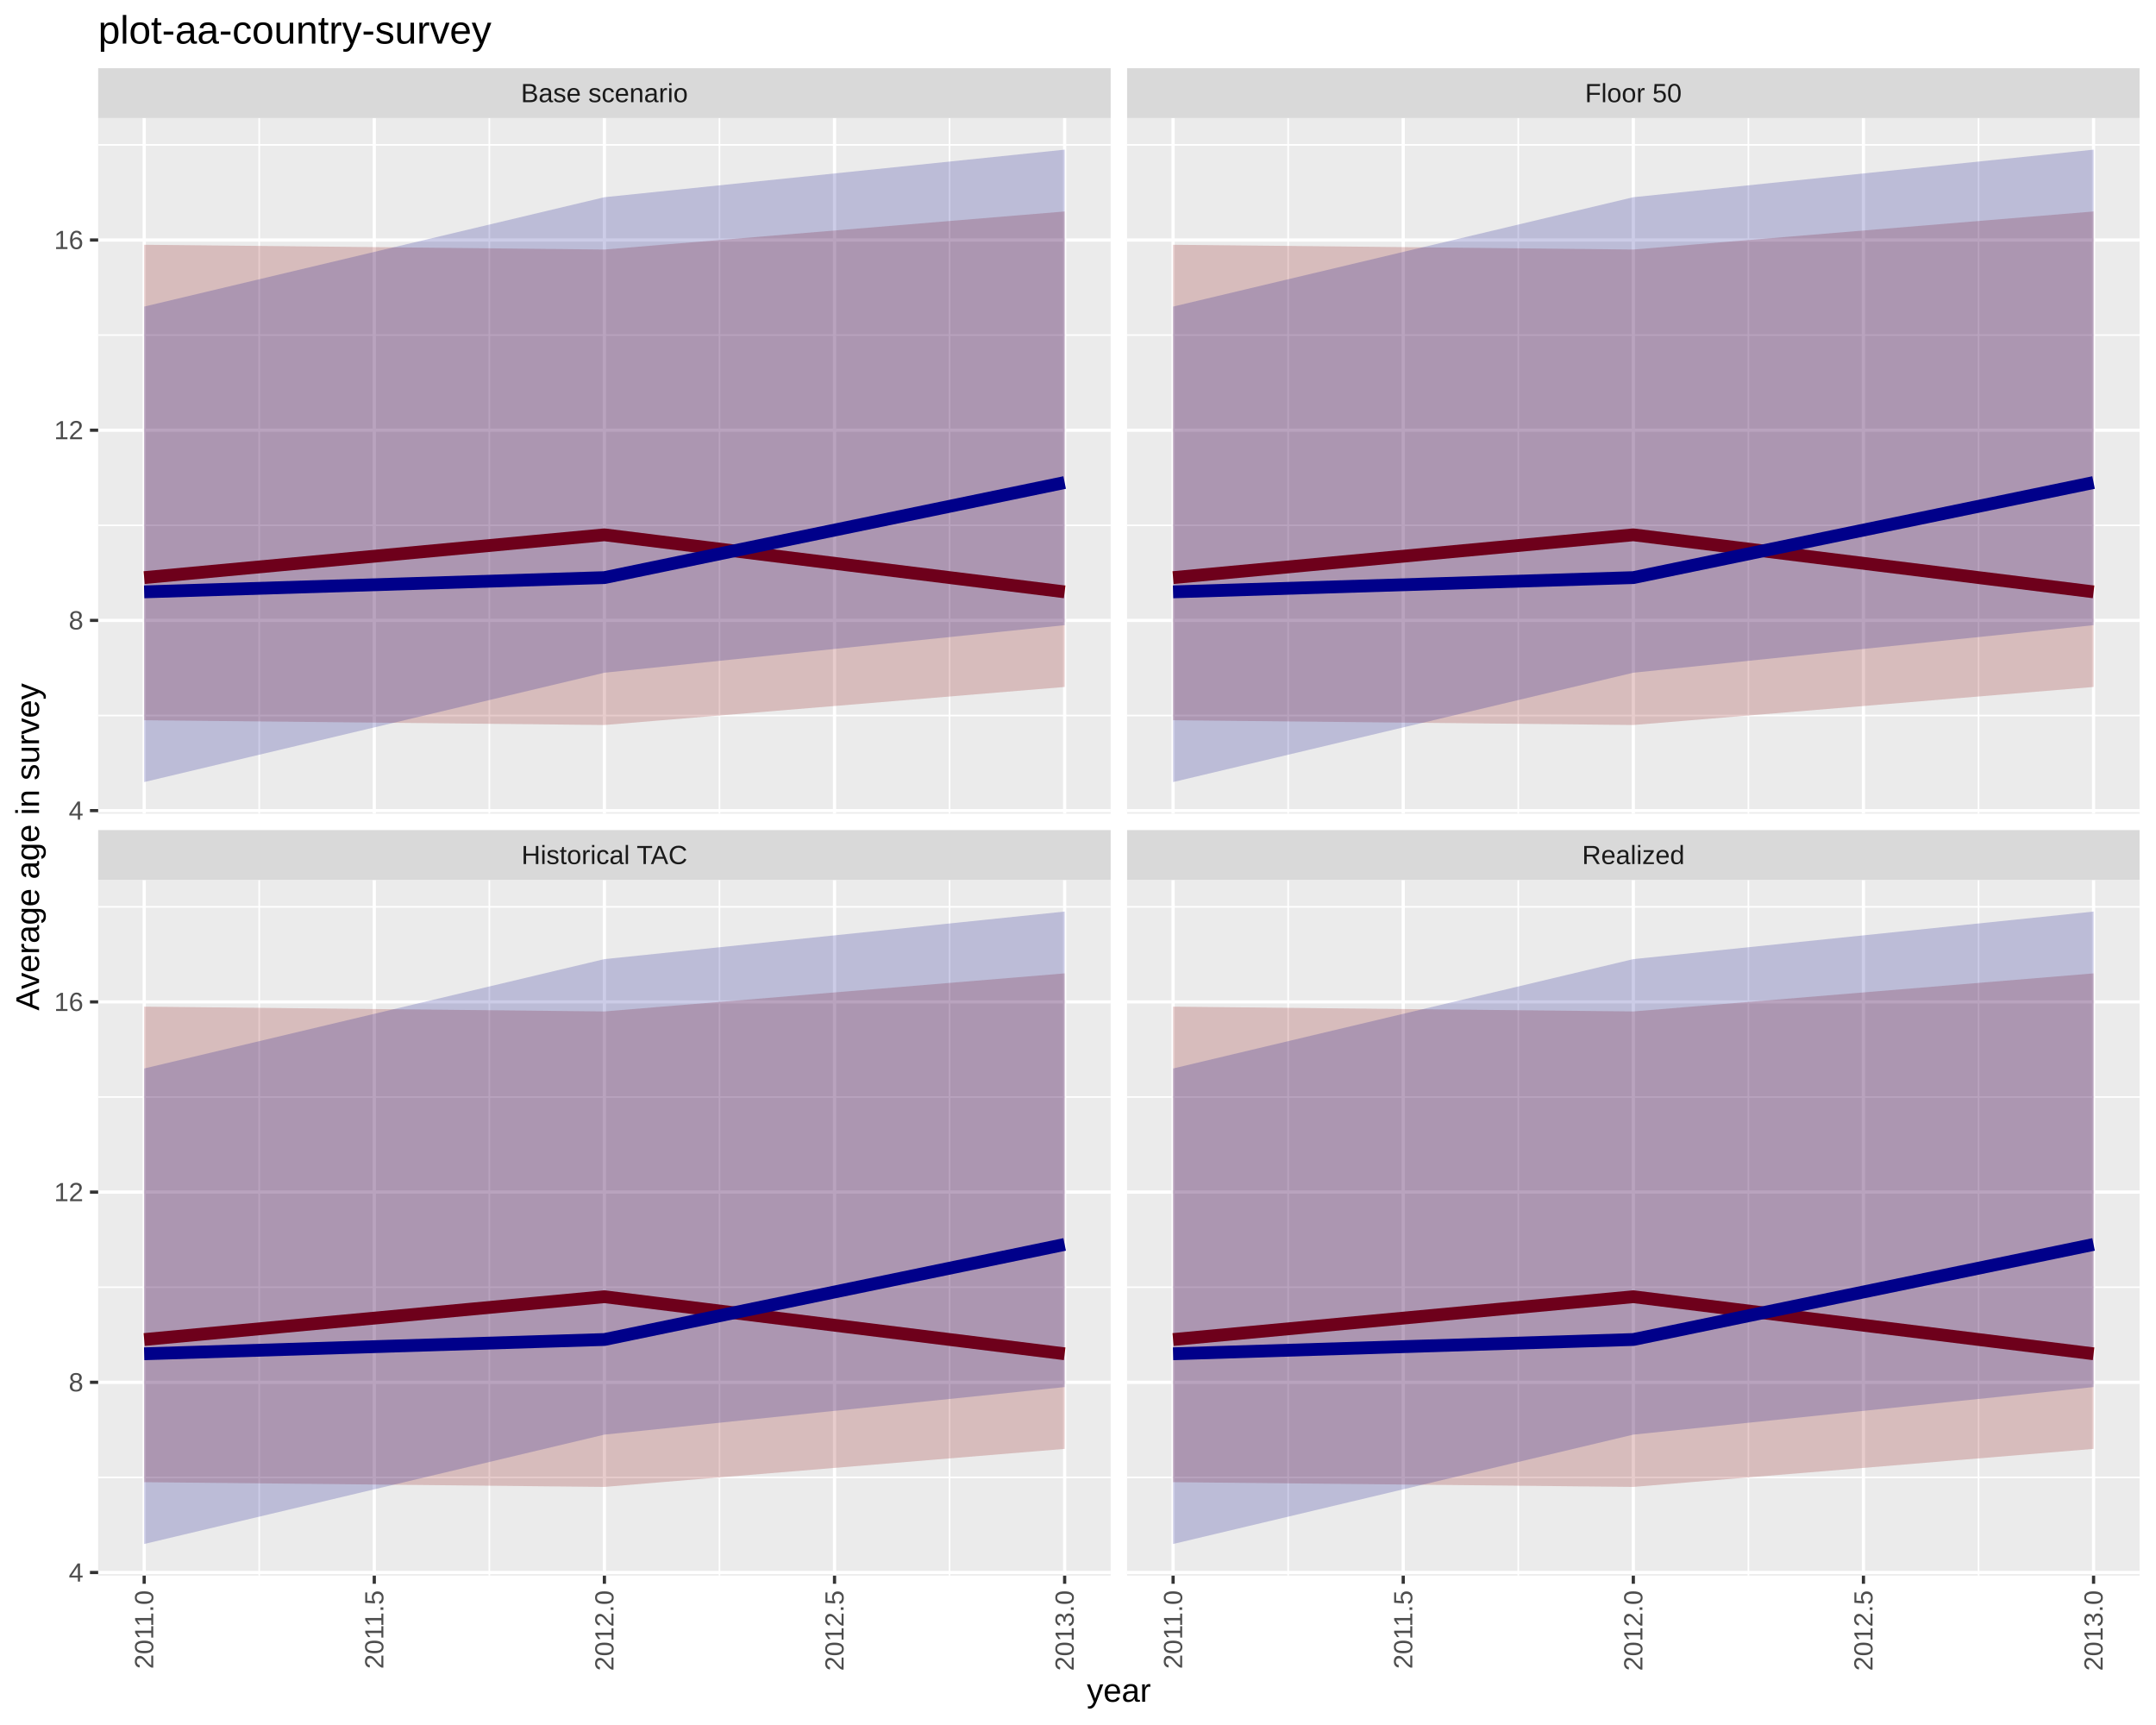
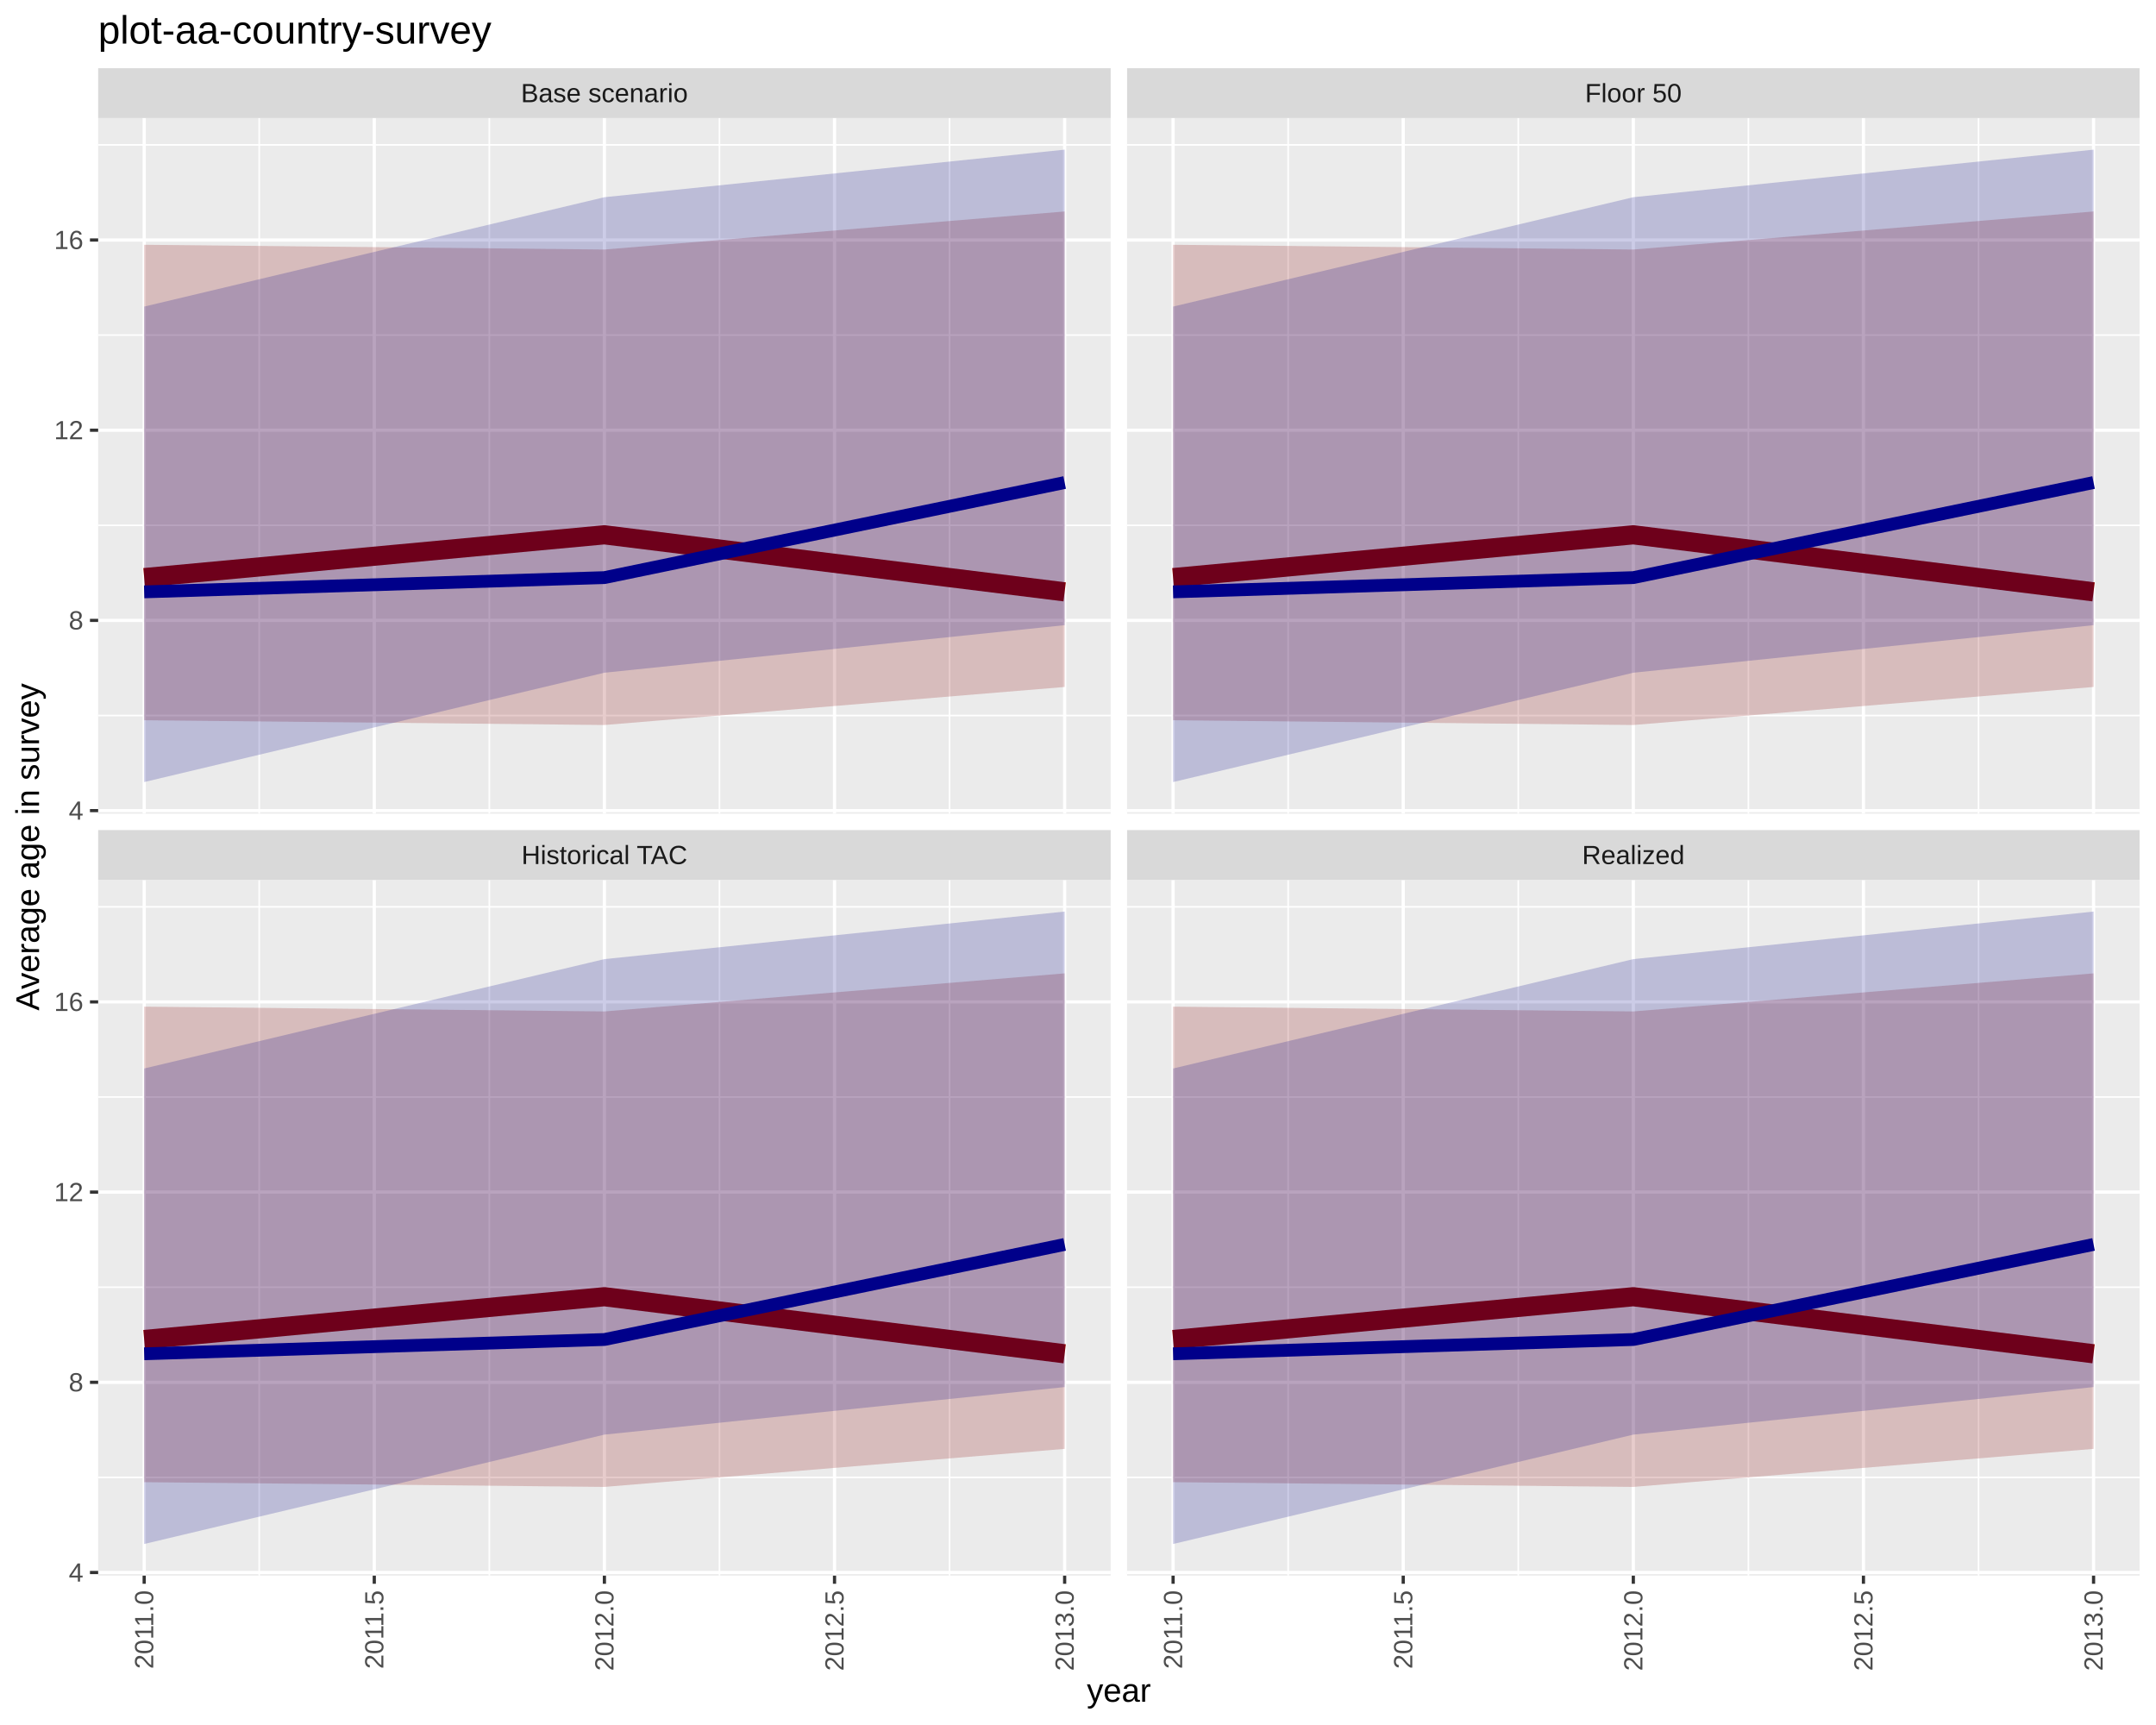
<svg xmlns="http://www.w3.org/2000/svg" viewBox="0 0 720.00 576.00">
  <defs>
    <style type="text/css">
    line, polyline, polygon, path, rect, circle {
      fill: none;
      stroke: #000000;
      stroke-linecap: round;
      stroke-linejoin: round;
      stroke-miterlimit: 10.00;
    }
  </style>
  </defs>
  <rect width="100%" height="100%" style="stroke: none; fill: #FFFFFF;" />
  <rect x="0.00" y="0.00" width="720.00" height="576.00" style="stroke-width: 1.07; stroke: #FFFFFF; fill: #FFFFFF;" />
  <defs>
    <clipPath id="cpMzIuNzh8MzcwLjkxfDI3MS43MHwzOS40MQ==">
      <rect x="32.78" y="39.41" width="338.13" height="232.29" />
    </clipPath>
  </defs>
  <rect x="32.78" y="39.41" width="338.13" height="232.29" style="stroke-width: 1.07; stroke: none; fill: #EBEBEB;" clip-path="url(#cpMzIuNzh8MzcwLjkxfDI3MS43MHwzOS40MQ==)" />
  <polyline points="32.78,238.92 370.91,238.92 " style="stroke-width: 0.53; stroke: #FFFFFF; stroke-linecap: butt;" clip-path="url(#cpMzIuNzh8MzcwLjkxfDI3MS43MHwzOS40MQ==)" />
  <polyline points="32.78,175.41 370.91,175.41 " style="stroke-width: 0.53; stroke: #FFFFFF; stroke-linecap: butt;" clip-path="url(#cpMzIuNzh8MzcwLjkxfDI3MS43MHwzOS40MQ==)" />
  <polyline points="32.78,111.89 370.91,111.89 " style="stroke-width: 0.53; stroke: #FFFFFF; stroke-linecap: butt;" clip-path="url(#cpMzIuNzh8MzcwLjkxfDI3MS43MHwzOS40MQ==)" />
  <polyline points="32.78,48.38 370.91,48.38 " style="stroke-width: 0.53; stroke: #FFFFFF; stroke-linecap: butt;" clip-path="url(#cpMzIuNzh8MzcwLjkxfDI3MS43MHwzOS40MQ==)" />
  <polyline points="86.57,271.70 86.57,39.41 " style="stroke-width: 0.53; stroke: #FFFFFF; stroke-linecap: butt;" clip-path="url(#cpMzIuNzh8MzcwLjkxfDI3MS43MHwzOS40MQ==)" />
  <polyline points="163.42,271.70 163.42,39.41 " style="stroke-width: 0.53; stroke: #FFFFFF; stroke-linecap: butt;" clip-path="url(#cpMzIuNzh8MzcwLjkxfDI3MS43MHwzOS40MQ==)" />
  <polyline points="240.27,271.70 240.27,39.41 " style="stroke-width: 0.53; stroke: #FFFFFF; stroke-linecap: butt;" clip-path="url(#cpMzIuNzh8MzcwLjkxfDI3MS43MHwzOS40MQ==)" />
  <polyline points="317.11,271.70 317.11,39.41 " style="stroke-width: 0.53; stroke: #FFFFFF; stroke-linecap: butt;" clip-path="url(#cpMzIuNzh8MzcwLjkxfDI3MS43MHwzOS40MQ==)" />
  <polyline points="32.78,270.67 370.91,270.67 " style="stroke-width: 1.07; stroke: #FFFFFF; stroke-linecap: butt;" clip-path="url(#cpMzIuNzh8MzcwLjkxfDI3MS43MHwzOS40MQ==)" />
  <polyline points="32.78,207.16 370.91,207.16 " style="stroke-width: 1.07; stroke: #FFFFFF; stroke-linecap: butt;" clip-path="url(#cpMzIuNzh8MzcwLjkxfDI3MS43MHwzOS40MQ==)" />
  <polyline points="32.78,143.65 370.91,143.65 " style="stroke-width: 1.07; stroke: #FFFFFF; stroke-linecap: butt;" clip-path="url(#cpMzIuNzh8MzcwLjkxfDI3MS43MHwzOS40MQ==)" />
  <polyline points="32.78,80.14 370.91,80.14 " style="stroke-width: 1.07; stroke: #FFFFFF; stroke-linecap: butt;" clip-path="url(#cpMzIuNzh8MzcwLjkxfDI3MS43MHwzOS40MQ==)" />
  <polyline points="48.15,271.70 48.15,39.41 " style="stroke-width: 1.07; stroke: #FFFFFF; stroke-linecap: butt;" clip-path="url(#cpMzIuNzh8MzcwLjkxfDI3MS43MHwzOS40MQ==)" />
  <polyline points="124.99,271.70 124.99,39.41 " style="stroke-width: 1.07; stroke: #FFFFFF; stroke-linecap: butt;" clip-path="url(#cpMzIuNzh8MzcwLjkxfDI3MS43MHwzOS40MQ==)" />
  <polyline points="201.84,271.70 201.84,39.41 " style="stroke-width: 1.07; stroke: #FFFFFF; stroke-linecap: butt;" clip-path="url(#cpMzIuNzh8MzcwLjkxfDI3MS43MHwzOS40MQ==)" />
  <polyline points="278.69,271.70 278.69,39.41 " style="stroke-width: 1.07; stroke: #FFFFFF; stroke-linecap: butt;" clip-path="url(#cpMzIuNzh8MzcwLjkxfDI3MS43MHwzOS40MQ==)" />
  <polyline points="355.54,271.70 355.54,39.41 " style="stroke-width: 1.07; stroke: #FFFFFF; stroke-linecap: butt;" clip-path="url(#cpMzIuNzh8MzcwLjkxfDI3MS43MHwzOS40MQ==)" />
-   <polyline points="48.15,192.87 201.84,178.58 355.54,197.63 " style="stroke-width: 4.27; stroke: #8B0000; stroke-linecap: butt;" clip-path="url(#cpMzIuNzh8MzcwLjkxfDI3MS43MHwzOS40MQ==)" />
+   <polyline points="48.15,192.87 201.84,178.58 355.54,197.63 " style="stroke-width: 6.40; stroke: #8B0000; stroke-linecap: butt;" clip-path="url(#cpMzIuNzh8MzcwLjkxfDI3MS43MHwzOS40MQ==)" />
  <polygon points="48.15,81.73 201.84,83.32 355.54,70.61 355.54,229.39 201.84,242.09 48.15,240.50 " style="stroke-width: 0.00; stroke: none; fill: #8B0000; fill-opacity: 0.20;" clip-path="url(#cpMzIuNzh8MzcwLjkxfDI3MS43MHwzOS40MQ==)" />
  <polyline points="48.15,197.63 201.84,192.87 355.54,161.12 " style="stroke-width: 4.27; stroke: #00008B; stroke-linecap: butt;" clip-path="url(#cpMzIuNzh8MzcwLjkxfDI3MS43MHwzOS40MQ==)" />
  <polygon points="48.15,102.37 201.84,65.85 355.54,49.97 355.54,208.75 201.84,224.63 48.15,261.14 " style="stroke-width: 0.00; stroke: none; fill: #00008B; fill-opacity: 0.20;" clip-path="url(#cpMzIuNzh8MzcwLjkxfDI3MS43MHwzOS40MQ==)" />
  <defs>
    <clipPath id="cpMC4wMHw3MjAuMDB8NTc2LjAwfDAuMDA=">
      <rect x="0.00" y="0.00" width="720.00" height="576.00" />
    </clipPath>
  </defs>
  <defs>
    <clipPath id="cpMzIuNzh8MzcwLjkxfDUyNi4xMXwyOTMuODM=">
      <rect x="32.78" y="293.83" width="338.13" height="232.29" />
    </clipPath>
  </defs>
  <rect x="32.78" y="293.83" width="338.13" height="232.29" style="stroke-width: 1.07; stroke: none; fill: #EBEBEB;" clip-path="url(#cpMzIuNzh8MzcwLjkxfDUyNi4xMXwyOTMuODM=)" />
  <polyline points="32.78,493.33 370.91,493.33 " style="stroke-width: 0.53; stroke: #FFFFFF; stroke-linecap: butt;" clip-path="url(#cpMzIuNzh8MzcwLjkxfDUyNi4xMXwyOTMuODM=)" />
  <polyline points="32.78,429.82 370.91,429.82 " style="stroke-width: 0.53; stroke: #FFFFFF; stroke-linecap: butt;" clip-path="url(#cpMzIuNzh8MzcwLjkxfDUyNi4xMXwyOTMuODM=)" />
  <polyline points="32.78,366.31 370.91,366.31 " style="stroke-width: 0.53; stroke: #FFFFFF; stroke-linecap: butt;" clip-path="url(#cpMzIuNzh8MzcwLjkxfDUyNi4xMXwyOTMuODM=)" />
  <polyline points="32.78,302.80 370.91,302.80 " style="stroke-width: 0.53; stroke: #FFFFFF; stroke-linecap: butt;" clip-path="url(#cpMzIuNzh8MzcwLjkxfDUyNi4xMXwyOTMuODM=)" />
  <polyline points="86.57,526.11 86.57,293.83 " style="stroke-width: 0.53; stroke: #FFFFFF; stroke-linecap: butt;" clip-path="url(#cpMzIuNzh8MzcwLjkxfDUyNi4xMXwyOTMuODM=)" />
  <polyline points="163.42,526.11 163.42,293.83 " style="stroke-width: 0.53; stroke: #FFFFFF; stroke-linecap: butt;" clip-path="url(#cpMzIuNzh8MzcwLjkxfDUyNi4xMXwyOTMuODM=)" />
  <polyline points="240.27,526.11 240.27,293.83 " style="stroke-width: 0.53; stroke: #FFFFFF; stroke-linecap: butt;" clip-path="url(#cpMzIuNzh8MzcwLjkxfDUyNi4xMXwyOTMuODM=)" />
  <polyline points="317.11,526.11 317.11,293.83 " style="stroke-width: 0.53; stroke: #FFFFFF; stroke-linecap: butt;" clip-path="url(#cpMzIuNzh8MzcwLjkxfDUyNi4xMXwyOTMuODM=)" />
  <polyline points="32.78,525.08 370.91,525.08 " style="stroke-width: 1.07; stroke: #FFFFFF; stroke-linecap: butt;" clip-path="url(#cpMzIuNzh8MzcwLjkxfDUyNi4xMXwyOTMuODM=)" />
  <polyline points="32.78,461.57 370.91,461.57 " style="stroke-width: 1.07; stroke: #FFFFFF; stroke-linecap: butt;" clip-path="url(#cpMzIuNzh8MzcwLjkxfDUyNi4xMXwyOTMuODM=)" />
  <polyline points="32.78,398.06 370.91,398.06 " style="stroke-width: 1.07; stroke: #FFFFFF; stroke-linecap: butt;" clip-path="url(#cpMzIuNzh8MzcwLjkxfDUyNi4xMXwyOTMuODM=)" />
  <polyline points="32.78,334.55 370.91,334.55 " style="stroke-width: 1.07; stroke: #FFFFFF; stroke-linecap: butt;" clip-path="url(#cpMzIuNzh8MzcwLjkxfDUyNi4xMXwyOTMuODM=)" />
  <polyline points="48.15,526.11 48.15,293.83 " style="stroke-width: 1.07; stroke: #FFFFFF; stroke-linecap: butt;" clip-path="url(#cpMzIuNzh8MzcwLjkxfDUyNi4xMXwyOTMuODM=)" />
  <polyline points="124.99,526.11 124.99,293.83 " style="stroke-width: 1.07; stroke: #FFFFFF; stroke-linecap: butt;" clip-path="url(#cpMzIuNzh8MzcwLjkxfDUyNi4xMXwyOTMuODM=)" />
  <polyline points="201.84,526.11 201.84,293.83 " style="stroke-width: 1.07; stroke: #FFFFFF; stroke-linecap: butt;" clip-path="url(#cpMzIuNzh8MzcwLjkxfDUyNi4xMXwyOTMuODM=)" />
  <polyline points="278.69,526.11 278.69,293.83 " style="stroke-width: 1.07; stroke: #FFFFFF; stroke-linecap: butt;" clip-path="url(#cpMzIuNzh8MzcwLjkxfDUyNi4xMXwyOTMuODM=)" />
  <polyline points="355.54,526.11 355.54,293.83 " style="stroke-width: 1.07; stroke: #FFFFFF; stroke-linecap: butt;" clip-path="url(#cpMzIuNzh8MzcwLjkxfDUyNi4xMXwyOTMuODM=)" />
-   <polyline points="48.15,447.28 201.84,432.99 355.54,452.05 " style="stroke-width: 4.27; stroke: #8B0000; stroke-linecap: butt;" clip-path="url(#cpMzIuNzh8MzcwLjkxfDUyNi4xMXwyOTMuODM=)" />
+   <polyline points="48.15,447.28 201.84,432.99 355.54,452.05 " style="stroke-width: 6.40; stroke: #8B0000; stroke-linecap: butt;" clip-path="url(#cpMzIuNzh8MzcwLjkxfDUyNi4xMXwyOTMuODM=)" />
  <polygon points="48.15,336.14 201.84,337.73 355.54,325.02 355.54,483.80 201.84,496.50 48.15,494.92 " style="stroke-width: 0.00; stroke: none; fill: #8B0000; fill-opacity: 0.20;" clip-path="url(#cpMzIuNzh8MzcwLjkxfDUyNi4xMXwyOTMuODM=)" />
  <polyline points="48.15,452.05 201.84,447.28 355.54,415.53 " style="stroke-width: 4.27; stroke: #00008B; stroke-linecap: butt;" clip-path="url(#cpMzIuNzh8MzcwLjkxfDUyNi4xMXwyOTMuODM=)" />
  <polygon points="48.15,356.78 201.84,320.26 355.54,304.38 355.54,463.16 201.84,479.04 48.15,515.56 " style="stroke-width: 0.00; stroke: none; fill: #00008B; fill-opacity: 0.20;" clip-path="url(#cpMzIuNzh8MzcwLjkxfDUyNi4xMXwyOTMuODM=)" />
  <defs>
    <clipPath id="cpMC4wMHw3MjAuMDB8NTc2LjAwfDAuMDA=">
      <rect x="0.00" y="0.00" width="720.00" height="576.00" />
    </clipPath>
  </defs>
  <defs>
    <clipPath id="cpMzc2LjM5fDcxNC41MnwyNzEuNzB8MzkuNDE=">
      <rect x="376.39" y="39.41" width="338.13" height="232.29" />
    </clipPath>
  </defs>
  <rect x="376.39" y="39.41" width="338.13" height="232.29" style="stroke-width: 1.07; stroke: none; fill: #EBEBEB;" clip-path="url(#cpMzc2LjM5fDcxNC41MnwyNzEuNzB8MzkuNDE=)" />
  <polyline points="376.39,238.92 714.52,238.92 " style="stroke-width: 0.53; stroke: #FFFFFF; stroke-linecap: butt;" clip-path="url(#cpMzc2LjM5fDcxNC41MnwyNzEuNzB8MzkuNDE=)" />
  <polyline points="376.39,175.41 714.52,175.41 " style="stroke-width: 0.53; stroke: #FFFFFF; stroke-linecap: butt;" clip-path="url(#cpMzc2LjM5fDcxNC41MnwyNzEuNzB8MzkuNDE=)" />
  <polyline points="376.39,111.89 714.52,111.89 " style="stroke-width: 0.53; stroke: #FFFFFF; stroke-linecap: butt;" clip-path="url(#cpMzc2LjM5fDcxNC41MnwyNzEuNzB8MzkuNDE=)" />
  <polyline points="376.39,48.38 714.52,48.38 " style="stroke-width: 0.53; stroke: #FFFFFF; stroke-linecap: butt;" clip-path="url(#cpMzc2LjM5fDcxNC41MnwyNzEuNzB8MzkuNDE=)" />
  <polyline points="430.18,271.70 430.18,39.41 " style="stroke-width: 0.53; stroke: #FFFFFF; stroke-linecap: butt;" clip-path="url(#cpMzc2LjM5fDcxNC41MnwyNzEuNzB8MzkuNDE=)" />
  <polyline points="507.03,271.70 507.03,39.41 " style="stroke-width: 0.53; stroke: #FFFFFF; stroke-linecap: butt;" clip-path="url(#cpMzc2LjM5fDcxNC41MnwyNzEuNzB8MzkuNDE=)" />
  <polyline points="583.88,271.70 583.88,39.41 " style="stroke-width: 0.53; stroke: #FFFFFF; stroke-linecap: butt;" clip-path="url(#cpMzc2LjM5fDcxNC41MnwyNzEuNzB8MzkuNDE=)" />
  <polyline points="660.73,271.70 660.73,39.41 " style="stroke-width: 0.53; stroke: #FFFFFF; stroke-linecap: butt;" clip-path="url(#cpMzc2LjM5fDcxNC41MnwyNzEuNzB8MzkuNDE=)" />
  <polyline points="376.39,270.67 714.52,270.67 " style="stroke-width: 1.07; stroke: #FFFFFF; stroke-linecap: butt;" clip-path="url(#cpMzc2LjM5fDcxNC41MnwyNzEuNzB8MzkuNDE=)" />
  <polyline points="376.39,207.16 714.52,207.16 " style="stroke-width: 1.07; stroke: #FFFFFF; stroke-linecap: butt;" clip-path="url(#cpMzc2LjM5fDcxNC41MnwyNzEuNzB8MzkuNDE=)" />
  <polyline points="376.39,143.65 714.52,143.65 " style="stroke-width: 1.07; stroke: #FFFFFF; stroke-linecap: butt;" clip-path="url(#cpMzc2LjM5fDcxNC41MnwyNzEuNzB8MzkuNDE=)" />
  <polyline points="376.39,80.14 714.52,80.14 " style="stroke-width: 1.07; stroke: #FFFFFF; stroke-linecap: butt;" clip-path="url(#cpMzc2LjM5fDcxNC41MnwyNzEuNzB8MzkuNDE=)" />
  <polyline points="391.76,271.70 391.76,39.41 " style="stroke-width: 1.07; stroke: #FFFFFF; stroke-linecap: butt;" clip-path="url(#cpMzc2LjM5fDcxNC41MnwyNzEuNzB8MzkuNDE=)" />
  <polyline points="468.61,271.70 468.61,39.41 " style="stroke-width: 1.07; stroke: #FFFFFF; stroke-linecap: butt;" clip-path="url(#cpMzc2LjM5fDcxNC41MnwyNzEuNzB8MzkuNDE=)" />
  <polyline points="545.45,271.70 545.45,39.41 " style="stroke-width: 1.07; stroke: #FFFFFF; stroke-linecap: butt;" clip-path="url(#cpMzc2LjM5fDcxNC41MnwyNzEuNzB8MzkuNDE=)" />
  <polyline points="622.30,271.70 622.30,39.41 " style="stroke-width: 1.07; stroke: #FFFFFF; stroke-linecap: butt;" clip-path="url(#cpMzc2LjM5fDcxNC41MnwyNzEuNzB8MzkuNDE=)" />
  <polyline points="699.15,271.70 699.15,39.41 " style="stroke-width: 1.07; stroke: #FFFFFF; stroke-linecap: butt;" clip-path="url(#cpMzc2LjM5fDcxNC41MnwyNzEuNzB8MzkuNDE=)" />
-   <polyline points="391.76,192.87 545.45,178.58 699.15,197.63 " style="stroke-width: 4.27; stroke: #8B0000; stroke-linecap: butt;" clip-path="url(#cpMzc2LjM5fDcxNC41MnwyNzEuNzB8MzkuNDE=)" />
+   <polyline points="391.76,192.87 545.45,178.58 699.15,197.63 " style="stroke-width: 6.40; stroke: #8B0000; stroke-linecap: butt;" clip-path="url(#cpMzc2LjM5fDcxNC41MnwyNzEuNzB8MzkuNDE=)" />
  <polygon points="391.76,81.73 545.45,83.32 699.15,70.61 699.15,229.39 545.45,242.09 391.76,240.50 " style="stroke-width: 0.00; stroke: none; fill: #8B0000; fill-opacity: 0.20;" clip-path="url(#cpMzc2LjM5fDcxNC41MnwyNzEuNzB8MzkuNDE=)" />
  <polyline points="391.76,197.63 545.45,192.87 699.15,161.12 " style="stroke-width: 4.27; stroke: #00008B; stroke-linecap: butt;" clip-path="url(#cpMzc2LjM5fDcxNC41MnwyNzEuNzB8MzkuNDE=)" />
  <polygon points="391.76,102.37 545.45,65.85 699.15,49.97 699.15,208.75 545.45,224.63 391.76,261.14 " style="stroke-width: 0.00; stroke: none; fill: #00008B; fill-opacity: 0.20;" clip-path="url(#cpMzc2LjM5fDcxNC41MnwyNzEuNzB8MzkuNDE=)" />
  <defs>
    <clipPath id="cpMC4wMHw3MjAuMDB8NTc2LjAwfDAuMDA=">
      <rect x="0.00" y="0.00" width="720.00" height="576.00" />
    </clipPath>
  </defs>
  <defs>
    <clipPath id="cpMzc2LjM5fDcxNC41Mnw1MjYuMTF8MjkzLjgz">
      <rect x="376.39" y="293.83" width="338.13" height="232.29" />
    </clipPath>
  </defs>
  <rect x="376.39" y="293.83" width="338.13" height="232.29" style="stroke-width: 1.07; stroke: none; fill: #EBEBEB;" clip-path="url(#cpMzc2LjM5fDcxNC41Mnw1MjYuMTF8MjkzLjgz)" />
  <polyline points="376.39,493.33 714.52,493.33 " style="stroke-width: 0.53; stroke: #FFFFFF; stroke-linecap: butt;" clip-path="url(#cpMzc2LjM5fDcxNC41Mnw1MjYuMTF8MjkzLjgz)" />
  <polyline points="376.39,429.82 714.52,429.82 " style="stroke-width: 0.53; stroke: #FFFFFF; stroke-linecap: butt;" clip-path="url(#cpMzc2LjM5fDcxNC41Mnw1MjYuMTF8MjkzLjgz)" />
  <polyline points="376.39,366.31 714.52,366.31 " style="stroke-width: 0.53; stroke: #FFFFFF; stroke-linecap: butt;" clip-path="url(#cpMzc2LjM5fDcxNC41Mnw1MjYuMTF8MjkzLjgz)" />
  <polyline points="376.39,302.80 714.52,302.80 " style="stroke-width: 0.53; stroke: #FFFFFF; stroke-linecap: butt;" clip-path="url(#cpMzc2LjM5fDcxNC41Mnw1MjYuMTF8MjkzLjgz)" />
  <polyline points="430.18,526.11 430.18,293.83 " style="stroke-width: 0.53; stroke: #FFFFFF; stroke-linecap: butt;" clip-path="url(#cpMzc2LjM5fDcxNC41Mnw1MjYuMTF8MjkzLjgz)" />
  <polyline points="507.03,526.11 507.03,293.83 " style="stroke-width: 0.53; stroke: #FFFFFF; stroke-linecap: butt;" clip-path="url(#cpMzc2LjM5fDcxNC41Mnw1MjYuMTF8MjkzLjgz)" />
  <polyline points="583.88,526.11 583.88,293.83 " style="stroke-width: 0.53; stroke: #FFFFFF; stroke-linecap: butt;" clip-path="url(#cpMzc2LjM5fDcxNC41Mnw1MjYuMTF8MjkzLjgz)" />
  <polyline points="660.73,526.11 660.73,293.83 " style="stroke-width: 0.53; stroke: #FFFFFF; stroke-linecap: butt;" clip-path="url(#cpMzc2LjM5fDcxNC41Mnw1MjYuMTF8MjkzLjgz)" />
  <polyline points="376.39,525.08 714.52,525.08 " style="stroke-width: 1.07; stroke: #FFFFFF; stroke-linecap: butt;" clip-path="url(#cpMzc2LjM5fDcxNC41Mnw1MjYuMTF8MjkzLjgz)" />
  <polyline points="376.39,461.57 714.52,461.57 " style="stroke-width: 1.07; stroke: #FFFFFF; stroke-linecap: butt;" clip-path="url(#cpMzc2LjM5fDcxNC41Mnw1MjYuMTF8MjkzLjgz)" />
  <polyline points="376.39,398.06 714.52,398.06 " style="stroke-width: 1.07; stroke: #FFFFFF; stroke-linecap: butt;" clip-path="url(#cpMzc2LjM5fDcxNC41Mnw1MjYuMTF8MjkzLjgz)" />
  <polyline points="376.39,334.55 714.52,334.55 " style="stroke-width: 1.07; stroke: #FFFFFF; stroke-linecap: butt;" clip-path="url(#cpMzc2LjM5fDcxNC41Mnw1MjYuMTF8MjkzLjgz)" />
  <polyline points="391.76,526.11 391.76,293.83 " style="stroke-width: 1.07; stroke: #FFFFFF; stroke-linecap: butt;" clip-path="url(#cpMzc2LjM5fDcxNC41Mnw1MjYuMTF8MjkzLjgz)" />
  <polyline points="468.61,526.11 468.61,293.83 " style="stroke-width: 1.07; stroke: #FFFFFF; stroke-linecap: butt;" clip-path="url(#cpMzc2LjM5fDcxNC41Mnw1MjYuMTF8MjkzLjgz)" />
  <polyline points="545.45,526.11 545.45,293.83 " style="stroke-width: 1.07; stroke: #FFFFFF; stroke-linecap: butt;" clip-path="url(#cpMzc2LjM5fDcxNC41Mnw1MjYuMTF8MjkzLjgz)" />
  <polyline points="622.30,526.11 622.30,293.83 " style="stroke-width: 1.07; stroke: #FFFFFF; stroke-linecap: butt;" clip-path="url(#cpMzc2LjM5fDcxNC41Mnw1MjYuMTF8MjkzLjgz)" />
  <polyline points="699.15,526.11 699.15,293.83 " style="stroke-width: 1.07; stroke: #FFFFFF; stroke-linecap: butt;" clip-path="url(#cpMzc2LjM5fDcxNC41Mnw1MjYuMTF8MjkzLjgz)" />
-   <polyline points="391.76,447.28 545.45,432.99 699.15,452.05 " style="stroke-width: 4.27; stroke: #8B0000; stroke-linecap: butt;" clip-path="url(#cpMzc2LjM5fDcxNC41Mnw1MjYuMTF8MjkzLjgz)" />
+   <polyline points="391.76,447.28 545.45,432.99 699.15,452.05 " style="stroke-width: 6.40; stroke: #8B0000; stroke-linecap: butt;" clip-path="url(#cpMzc2LjM5fDcxNC41Mnw1MjYuMTF8MjkzLjgz)" />
  <polygon points="391.76,336.14 545.45,337.73 699.15,325.02 699.15,483.80 545.45,496.50 391.76,494.92 " style="stroke-width: 0.00; stroke: none; fill: #8B0000; fill-opacity: 0.20;" clip-path="url(#cpMzc2LjM5fDcxNC41Mnw1MjYuMTF8MjkzLjgz)" />
  <polyline points="391.76,452.05 545.45,447.28 699.15,415.53 " style="stroke-width: 4.27; stroke: #00008B; stroke-linecap: butt;" clip-path="url(#cpMzc2LjM5fDcxNC41Mnw1MjYuMTF8MjkzLjgz)" />
  <polygon points="391.76,356.78 545.45,320.26 699.15,304.38 699.15,463.16 545.45,479.04 391.76,515.56 " style="stroke-width: 0.00; stroke: none; fill: #00008B; fill-opacity: 0.20;" clip-path="url(#cpMzc2LjM5fDcxNC41Mnw1MjYuMTF8MjkzLjgz)" />
  <defs>
    <clipPath id="cpMC4wMHw3MjAuMDB8NTc2LjAwfDAuMDA=">
      <rect x="0.00" y="0.00" width="720.00" height="576.00" />
    </clipPath>
  </defs>
  <defs>
    <clipPath id="cpMzIuNzh8MzcwLjkxfDI5My44M3wyNzcuMTg=">
      <rect x="32.78" y="277.18" width="338.13" height="16.64" />
    </clipPath>
  </defs>
  <rect x="32.78" y="277.18" width="338.13" height="16.64" style="stroke-width: 1.07; stroke: none; fill: #D9D9D9;" clip-path="url(#cpMzIuNzh8MzcwLjkxfDI5My44M3wyNzcuMTg=)" />
  <g clip-path="url(#cpMzIuNzh8MzcwLjkxfDI5My44M3wyNzcuMTg=)">
    <text x="174.14" y="288.53" style="font-size: 8.80px; fill: #1A1A1A; font-family: Liberation Sans;" textLength="55.41px" lengthAdjust="spacingAndGlyphs">Historical TAC</text>
  </g>
  <defs>
    <clipPath id="cpMC4wMHw3MjAuMDB8NTc2LjAwfDAuMDA=">
      <rect x="0.00" y="0.00" width="720.00" height="576.00" />
    </clipPath>
  </defs>
  <defs>
    <clipPath id="cpMzc2LjM5fDcxNC41MnwyOTMuODN8Mjc3LjE4">
      <rect x="376.39" y="277.18" width="338.13" height="16.64" />
    </clipPath>
  </defs>
  <rect x="376.39" y="277.18" width="338.13" height="16.64" style="stroke-width: 1.07; stroke: none; fill: #D9D9D9;" clip-path="url(#cpMzc2LjM5fDcxNC41MnwyOTMuODN8Mjc3LjE4)" />
  <g clip-path="url(#cpMzc2LjM5fDcxNC41MnwyOTMuODN8Mjc3LjE4)">
    <text x="528.34" y="288.53" style="font-size: 8.80px; fill: #1A1A1A; font-family: Liberation Sans;" textLength="34.23px" lengthAdjust="spacingAndGlyphs">Realized</text>
  </g>
  <defs>
    <clipPath id="cpMC4wMHw3MjAuMDB8NTc2LjAwfDAuMDA=">
      <rect x="0.00" y="0.00" width="720.00" height="576.00" />
    </clipPath>
  </defs>
  <defs>
    <clipPath id="cpMzIuNzh8MzcwLjkxfDM5LjQxfDIyLjc3">
      <rect x="32.78" y="22.77" width="338.13" height="16.64" />
    </clipPath>
  </defs>
  <rect x="32.78" y="22.77" width="338.13" height="16.64" style="stroke-width: 1.07; stroke: none; fill: #D9D9D9;" clip-path="url(#cpMzIuNzh8MzcwLjkxfDM5LjQxfDIyLjc3)" />
  <g clip-path="url(#cpMzIuNzh8MzcwLjkxfDM5LjQxfDIyLjc3)">
    <text x="173.97" y="34.12" style="font-size: 8.80px; fill: #1A1A1A; font-family: Liberation Sans;" textLength="55.75px" lengthAdjust="spacingAndGlyphs">Base scenario</text>
  </g>
  <defs>
    <clipPath id="cpMC4wMHw3MjAuMDB8NTc2LjAwfDAuMDA=">
      <rect x="0.00" y="0.00" width="720.00" height="576.00" />
    </clipPath>
  </defs>
  <defs>
    <clipPath id="cpMzc2LjM5fDcxNC41MnwzOS40MXwyMi43Nw==">
      <rect x="376.39" y="22.77" width="338.13" height="16.64" />
    </clipPath>
  </defs>
  <rect x="376.39" y="22.77" width="338.13" height="16.64" style="stroke-width: 1.07; stroke: none; fill: #D9D9D9;" clip-path="url(#cpMzc2LjM5fDcxNC41MnwzOS40MXwyMi43Nw==)" />
  <g clip-path="url(#cpMzc2LjM5fDcxNC41MnwzOS40MXwyMi43Nw==)">
    <text x="529.33" y="34.12" style="font-size: 8.80px; fill: #1A1A1A; font-family: Liberation Sans;" textLength="32.25px" lengthAdjust="spacingAndGlyphs">Floor 50</text>
  </g>
  <defs>
    <clipPath id="cpMC4wMHw3MjAuMDB8NTc2LjAwfDAuMDA=">
      <rect x="0.00" y="0.00" width="720.00" height="576.00" />
    </clipPath>
  </defs>
  <polyline points="48.15,528.85 48.15,526.11 " style="stroke-width: 1.07; stroke: #333333; stroke-linecap: butt;" clip-path="url(#cpMC4wMHw3MjAuMDB8NTc2LjAwfDAuMDA=)" />
  <polyline points="124.99,528.85 124.99,526.11 " style="stroke-width: 1.07; stroke: #333333; stroke-linecap: butt;" clip-path="url(#cpMC4wMHw3MjAuMDB8NTc2LjAwfDAuMDA=)" />
  <polyline points="201.84,528.85 201.84,526.11 " style="stroke-width: 1.07; stroke: #333333; stroke-linecap: butt;" clip-path="url(#cpMC4wMHw3MjAuMDB8NTc2LjAwfDAuMDA=)" />
  <polyline points="278.69,528.85 278.69,526.11 " style="stroke-width: 1.07; stroke: #333333; stroke-linecap: butt;" clip-path="url(#cpMC4wMHw3MjAuMDB8NTc2LjAwfDAuMDA=)" />
  <polyline points="355.54,528.85 355.54,526.11 " style="stroke-width: 1.07; stroke: #333333; stroke-linecap: butt;" clip-path="url(#cpMC4wMHw3MjAuMDB8NTc2LjAwfDAuMDA=)" />
  <g clip-path="url(#cpMC4wMHw3MjAuMDB8NTc2LjAwfDAuMDA=)">
    <text transform="translate(51.17,557.28) rotate(-90)" style="font-size: 8.80px; fill: #4D4D4D; font-family: Liberation Sans;" textLength="26.23px" lengthAdjust="spacingAndGlyphs">2011.0</text>
  </g>
  <g clip-path="url(#cpMC4wMHw3MjAuMDB8NTc2LjAwfDAuMDA=)">
    <text transform="translate(128.02,557.28) rotate(-90)" style="font-size: 8.80px; fill: #4D4D4D; font-family: Liberation Sans;" textLength="26.23px" lengthAdjust="spacingAndGlyphs">2011.5</text>
  </g>
  <g clip-path="url(#cpMC4wMHw3MjAuMDB8NTc2LjAwfDAuMDA=)">
    <text transform="translate(204.87,557.94) rotate(-90)" style="font-size: 8.80px; fill: #4D4D4D; font-family: Liberation Sans;" textLength="26.89px" lengthAdjust="spacingAndGlyphs">2012.0</text>
  </g>
  <g clip-path="url(#cpMC4wMHw3MjAuMDB8NTc2LjAwfDAuMDA=)">
    <text transform="translate(281.71,557.94) rotate(-90)" style="font-size: 8.80px; fill: #4D4D4D; font-family: Liberation Sans;" textLength="26.89px" lengthAdjust="spacingAndGlyphs">2012.5</text>
  </g>
  <g clip-path="url(#cpMC4wMHw3MjAuMDB8NTc2LjAwfDAuMDA=)">
    <text transform="translate(358.56,557.94) rotate(-90)" style="font-size: 8.80px; fill: #4D4D4D; font-family: Liberation Sans;" textLength="26.89px" lengthAdjust="spacingAndGlyphs">2013.0</text>
  </g>
  <polyline points="391.76,528.85 391.76,526.11 " style="stroke-width: 1.07; stroke: #333333; stroke-linecap: butt;" clip-path="url(#cpMC4wMHw3MjAuMDB8NTc2LjAwfDAuMDA=)" />
  <polyline points="468.61,528.85 468.61,526.11 " style="stroke-width: 1.07; stroke: #333333; stroke-linecap: butt;" clip-path="url(#cpMC4wMHw3MjAuMDB8NTc2LjAwfDAuMDA=)" />
  <polyline points="545.45,528.85 545.45,526.11 " style="stroke-width: 1.07; stroke: #333333; stroke-linecap: butt;" clip-path="url(#cpMC4wMHw3MjAuMDB8NTc2LjAwfDAuMDA=)" />
  <polyline points="622.30,528.85 622.30,526.11 " style="stroke-width: 1.07; stroke: #333333; stroke-linecap: butt;" clip-path="url(#cpMC4wMHw3MjAuMDB8NTc2LjAwfDAuMDA=)" />
  <polyline points="699.15,528.85 699.15,526.11 " style="stroke-width: 1.07; stroke: #333333; stroke-linecap: butt;" clip-path="url(#cpMC4wMHw3MjAuMDB8NTc2LjAwfDAuMDA=)" />
  <g clip-path="url(#cpMC4wMHw3MjAuMDB8NTc2LjAwfDAuMDA=)">
    <text transform="translate(394.78,557.28) rotate(-90)" style="font-size: 8.80px; fill: #4D4D4D; font-family: Liberation Sans;" textLength="26.23px" lengthAdjust="spacingAndGlyphs">2011.0</text>
  </g>
  <g clip-path="url(#cpMC4wMHw3MjAuMDB8NTc2LjAwfDAuMDA=)">
    <text transform="translate(471.63,557.28) rotate(-90)" style="font-size: 8.80px; fill: #4D4D4D; font-family: Liberation Sans;" textLength="26.23px" lengthAdjust="spacingAndGlyphs">2011.5</text>
  </g>
  <g clip-path="url(#cpMC4wMHw3MjAuMDB8NTc2LjAwfDAuMDA=)">
    <text transform="translate(548.48,557.94) rotate(-90)" style="font-size: 8.80px; fill: #4D4D4D; font-family: Liberation Sans;" textLength="26.89px" lengthAdjust="spacingAndGlyphs">2012.0</text>
  </g>
  <g clip-path="url(#cpMC4wMHw3MjAuMDB8NTc2LjAwfDAuMDA=)">
    <text transform="translate(625.33,557.94) rotate(-90)" style="font-size: 8.80px; fill: #4D4D4D; font-family: Liberation Sans;" textLength="26.89px" lengthAdjust="spacingAndGlyphs">2012.5</text>
  </g>
  <g clip-path="url(#cpMC4wMHw3MjAuMDB8NTc2LjAwfDAuMDA=)">
    <text transform="translate(702.17,557.94) rotate(-90)" style="font-size: 8.80px; fill: #4D4D4D; font-family: Liberation Sans;" textLength="26.89px" lengthAdjust="spacingAndGlyphs">2013.0</text>
  </g>
  <g clip-path="url(#cpMC4wMHw3MjAuMDB8NTc2LjAwfDAuMDA=)">
    <text x="22.95" y="273.69" style="font-size: 8.80px; fill: #4D4D4D; font-family: Liberation Sans;" textLength="4.89px" lengthAdjust="spacingAndGlyphs">4</text>
  </g>
  <g clip-path="url(#cpMC4wMHw3MjAuMDB8NTc2LjAwfDAuMDA=)">
    <text x="22.95" y="210.18" style="font-size: 8.80px; fill: #4D4D4D; font-family: Liberation Sans;" textLength="4.89px" lengthAdjust="spacingAndGlyphs">8</text>
  </g>
  <g clip-path="url(#cpMC4wMHw3MjAuMDB8NTc2LjAwfDAuMDA=)">
    <text x="18.06" y="146.67" style="font-size: 8.80px; fill: #4D4D4D; font-family: Liberation Sans;" textLength="9.78px" lengthAdjust="spacingAndGlyphs">12</text>
  </g>
  <g clip-path="url(#cpMC4wMHw3MjAuMDB8NTc2LjAwfDAuMDA=)">
    <text x="18.06" y="83.16" style="font-size: 8.80px; fill: #4D4D4D; font-family: Liberation Sans;" textLength="9.78px" lengthAdjust="spacingAndGlyphs">16</text>
  </g>
  <polyline points="30.04,270.67 32.78,270.67 " style="stroke-width: 1.07; stroke: #333333; stroke-linecap: butt;" clip-path="url(#cpMC4wMHw3MjAuMDB8NTc2LjAwfDAuMDA=)" />
  <polyline points="30.04,207.16 32.78,207.16 " style="stroke-width: 1.07; stroke: #333333; stroke-linecap: butt;" clip-path="url(#cpMC4wMHw3MjAuMDB8NTc2LjAwfDAuMDA=)" />
  <polyline points="30.04,143.65 32.78,143.65 " style="stroke-width: 1.07; stroke: #333333; stroke-linecap: butt;" clip-path="url(#cpMC4wMHw3MjAuMDB8NTc2LjAwfDAuMDA=)" />
  <polyline points="30.04,80.14 32.78,80.14 " style="stroke-width: 1.07; stroke: #333333; stroke-linecap: butt;" clip-path="url(#cpMC4wMHw3MjAuMDB8NTc2LjAwfDAuMDA=)" />
  <g clip-path="url(#cpMC4wMHw3MjAuMDB8NTc2LjAwfDAuMDA=)">
    <text x="22.95" y="528.11" style="font-size: 8.80px; fill: #4D4D4D; font-family: Liberation Sans;" textLength="4.89px" lengthAdjust="spacingAndGlyphs">4</text>
  </g>
  <g clip-path="url(#cpMC4wMHw3MjAuMDB8NTc2LjAwfDAuMDA=)">
    <text x="22.95" y="464.60" style="font-size: 8.80px; fill: #4D4D4D; font-family: Liberation Sans;" textLength="4.89px" lengthAdjust="spacingAndGlyphs">8</text>
  </g>
  <g clip-path="url(#cpMC4wMHw3MjAuMDB8NTc2LjAwfDAuMDA=)">
    <text x="18.06" y="401.09" style="font-size: 8.80px; fill: #4D4D4D; font-family: Liberation Sans;" textLength="9.78px" lengthAdjust="spacingAndGlyphs">12</text>
  </g>
  <g clip-path="url(#cpMC4wMHw3MjAuMDB8NTc2LjAwfDAuMDA=)">
    <text x="18.06" y="337.57" style="font-size: 8.80px; fill: #4D4D4D; font-family: Liberation Sans;" textLength="9.78px" lengthAdjust="spacingAndGlyphs">16</text>
  </g>
  <polyline points="30.04,525.08 32.78,525.08 " style="stroke-width: 1.07; stroke: #333333; stroke-linecap: butt;" clip-path="url(#cpMC4wMHw3MjAuMDB8NTc2LjAwfDAuMDA=)" />
  <polyline points="30.04,461.57 32.78,461.57 " style="stroke-width: 1.07; stroke: #333333; stroke-linecap: butt;" clip-path="url(#cpMC4wMHw3MjAuMDB8NTc2LjAwfDAuMDA=)" />
  <polyline points="30.04,398.06 32.78,398.06 " style="stroke-width: 1.07; stroke: #333333; stroke-linecap: butt;" clip-path="url(#cpMC4wMHw3MjAuMDB8NTc2LjAwfDAuMDA=)" />
  <polyline points="30.04,334.55 32.78,334.55 " style="stroke-width: 1.07; stroke: #333333; stroke-linecap: butt;" clip-path="url(#cpMC4wMHw3MjAuMDB8NTc2LjAwfDAuMDA=)" />
  <g clip-path="url(#cpMC4wMHw3MjAuMDB8NTc2LjAwfDAuMDA=)">
    <text x="362.94" y="568.24" style="font-size: 11.00px; font-family: Liberation Sans;" textLength="21.41px" lengthAdjust="spacingAndGlyphs">year</text>
  </g>
  <g clip-path="url(#cpMC4wMHw3MjAuMDB8NTc2LjAwfDAuMDA=)">
    <text transform="translate(13.04,337.43) rotate(-90)" style="font-size: 11.00px; font-family: Liberation Sans;" textLength="109.33px" lengthAdjust="spacingAndGlyphs">Average age in survey</text>
  </g>
  <g clip-path="url(#cpMC4wMHw3MjAuMDB8NTc2LjAwfDAuMDA=)">
    <text x="32.78" y="14.56" style="font-size: 13.20px; font-family: Liberation Sans;" textLength="131.12px" lengthAdjust="spacingAndGlyphs">plot-aa-country-survey</text>
  </g>
</svg>
